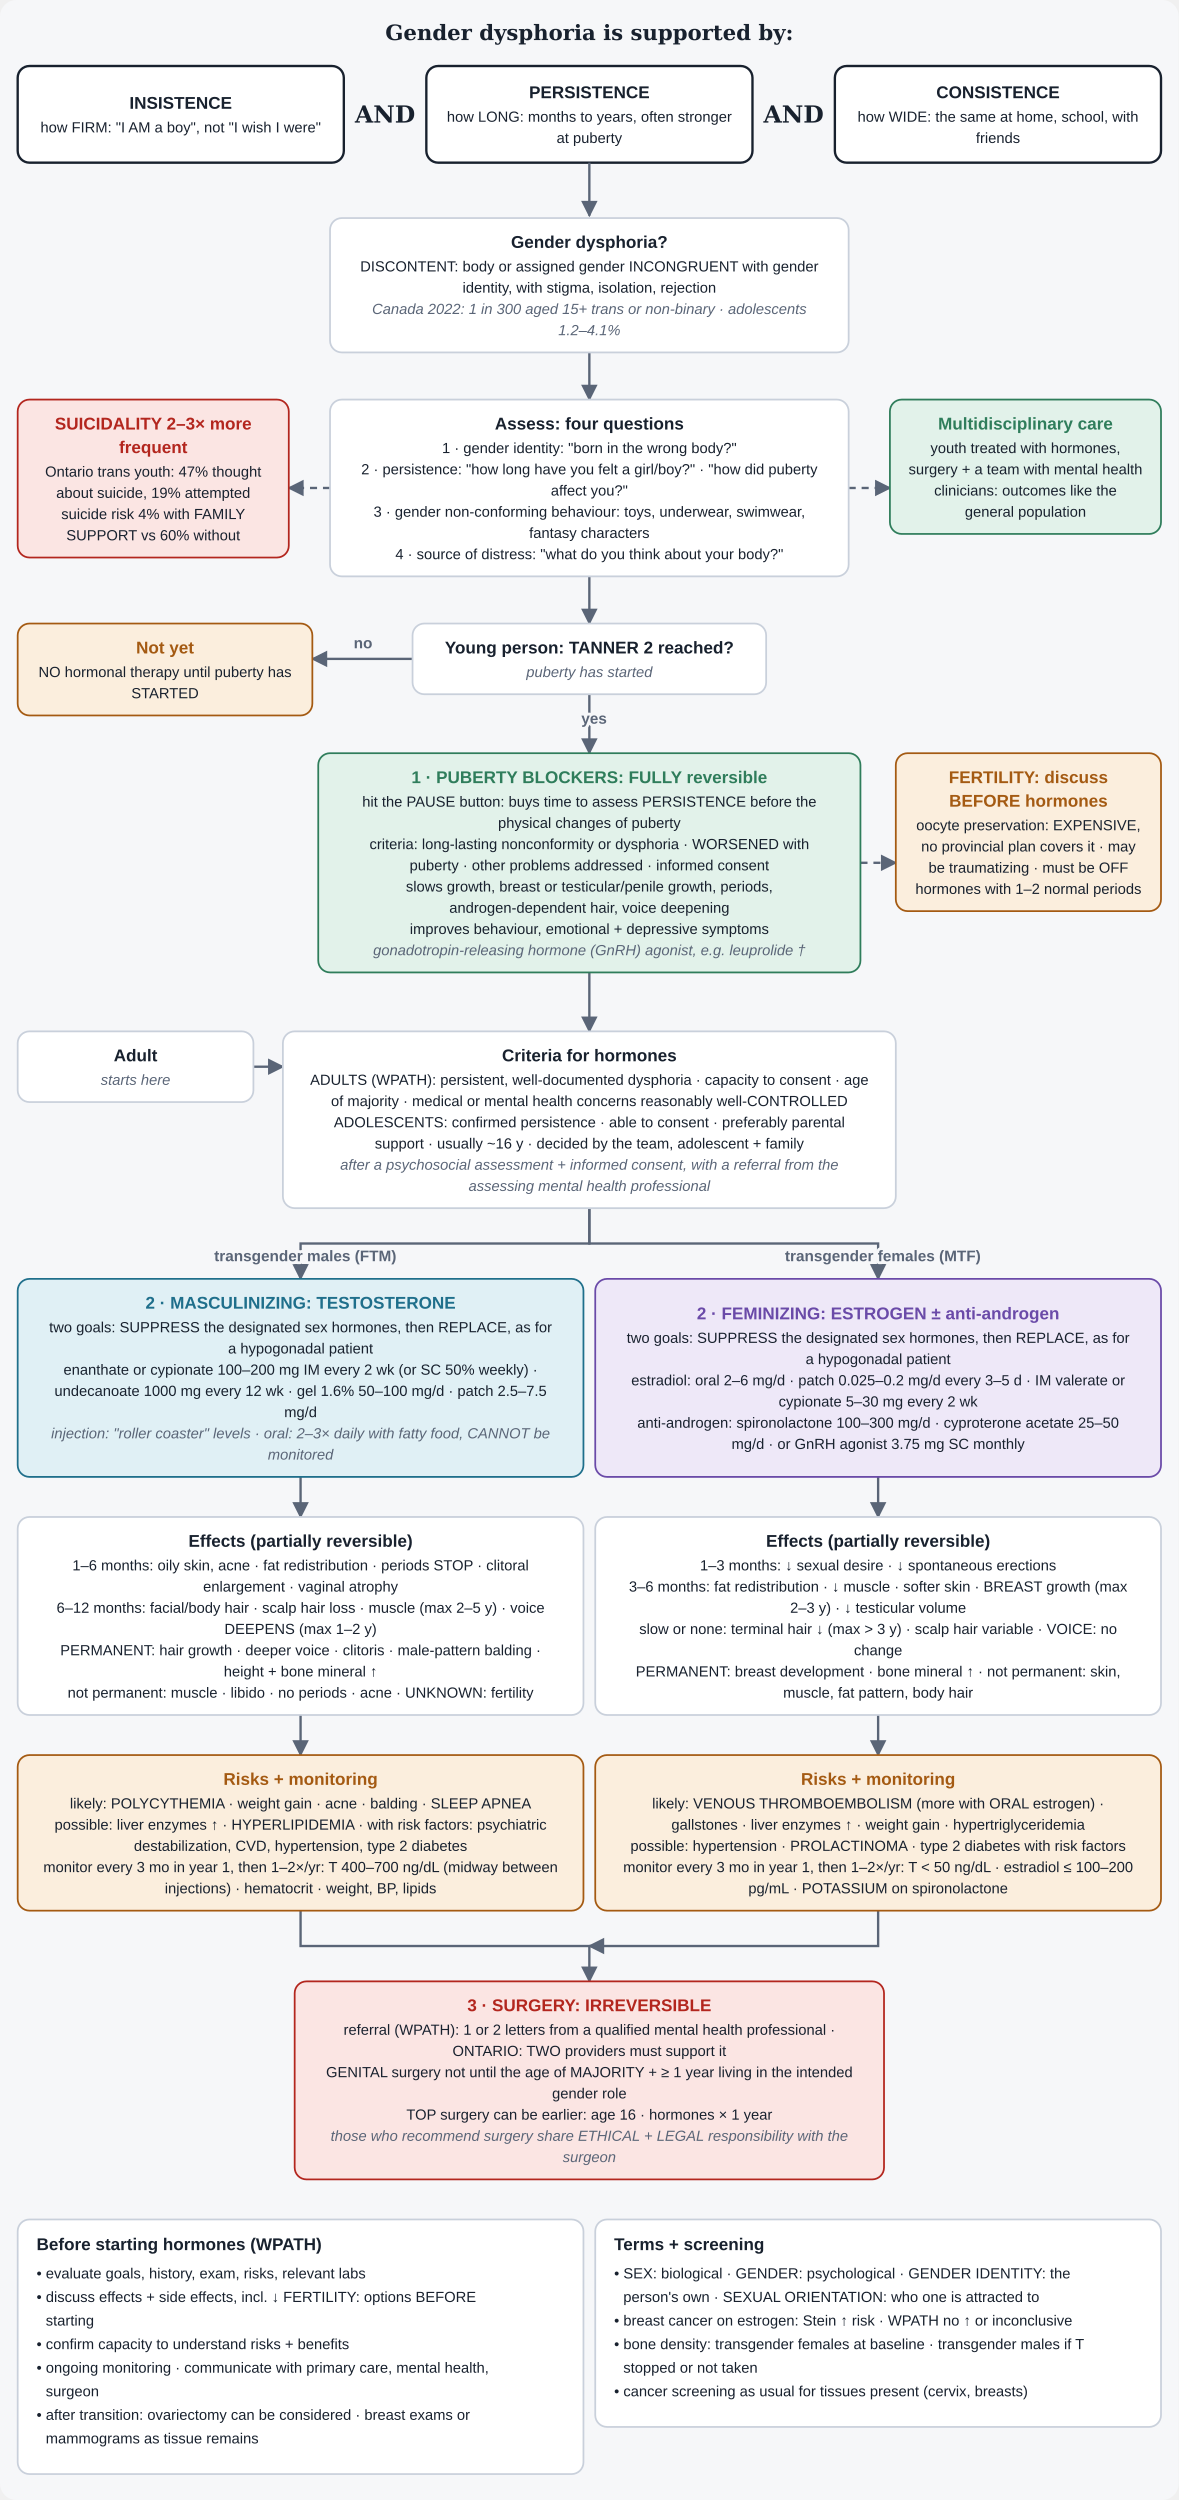
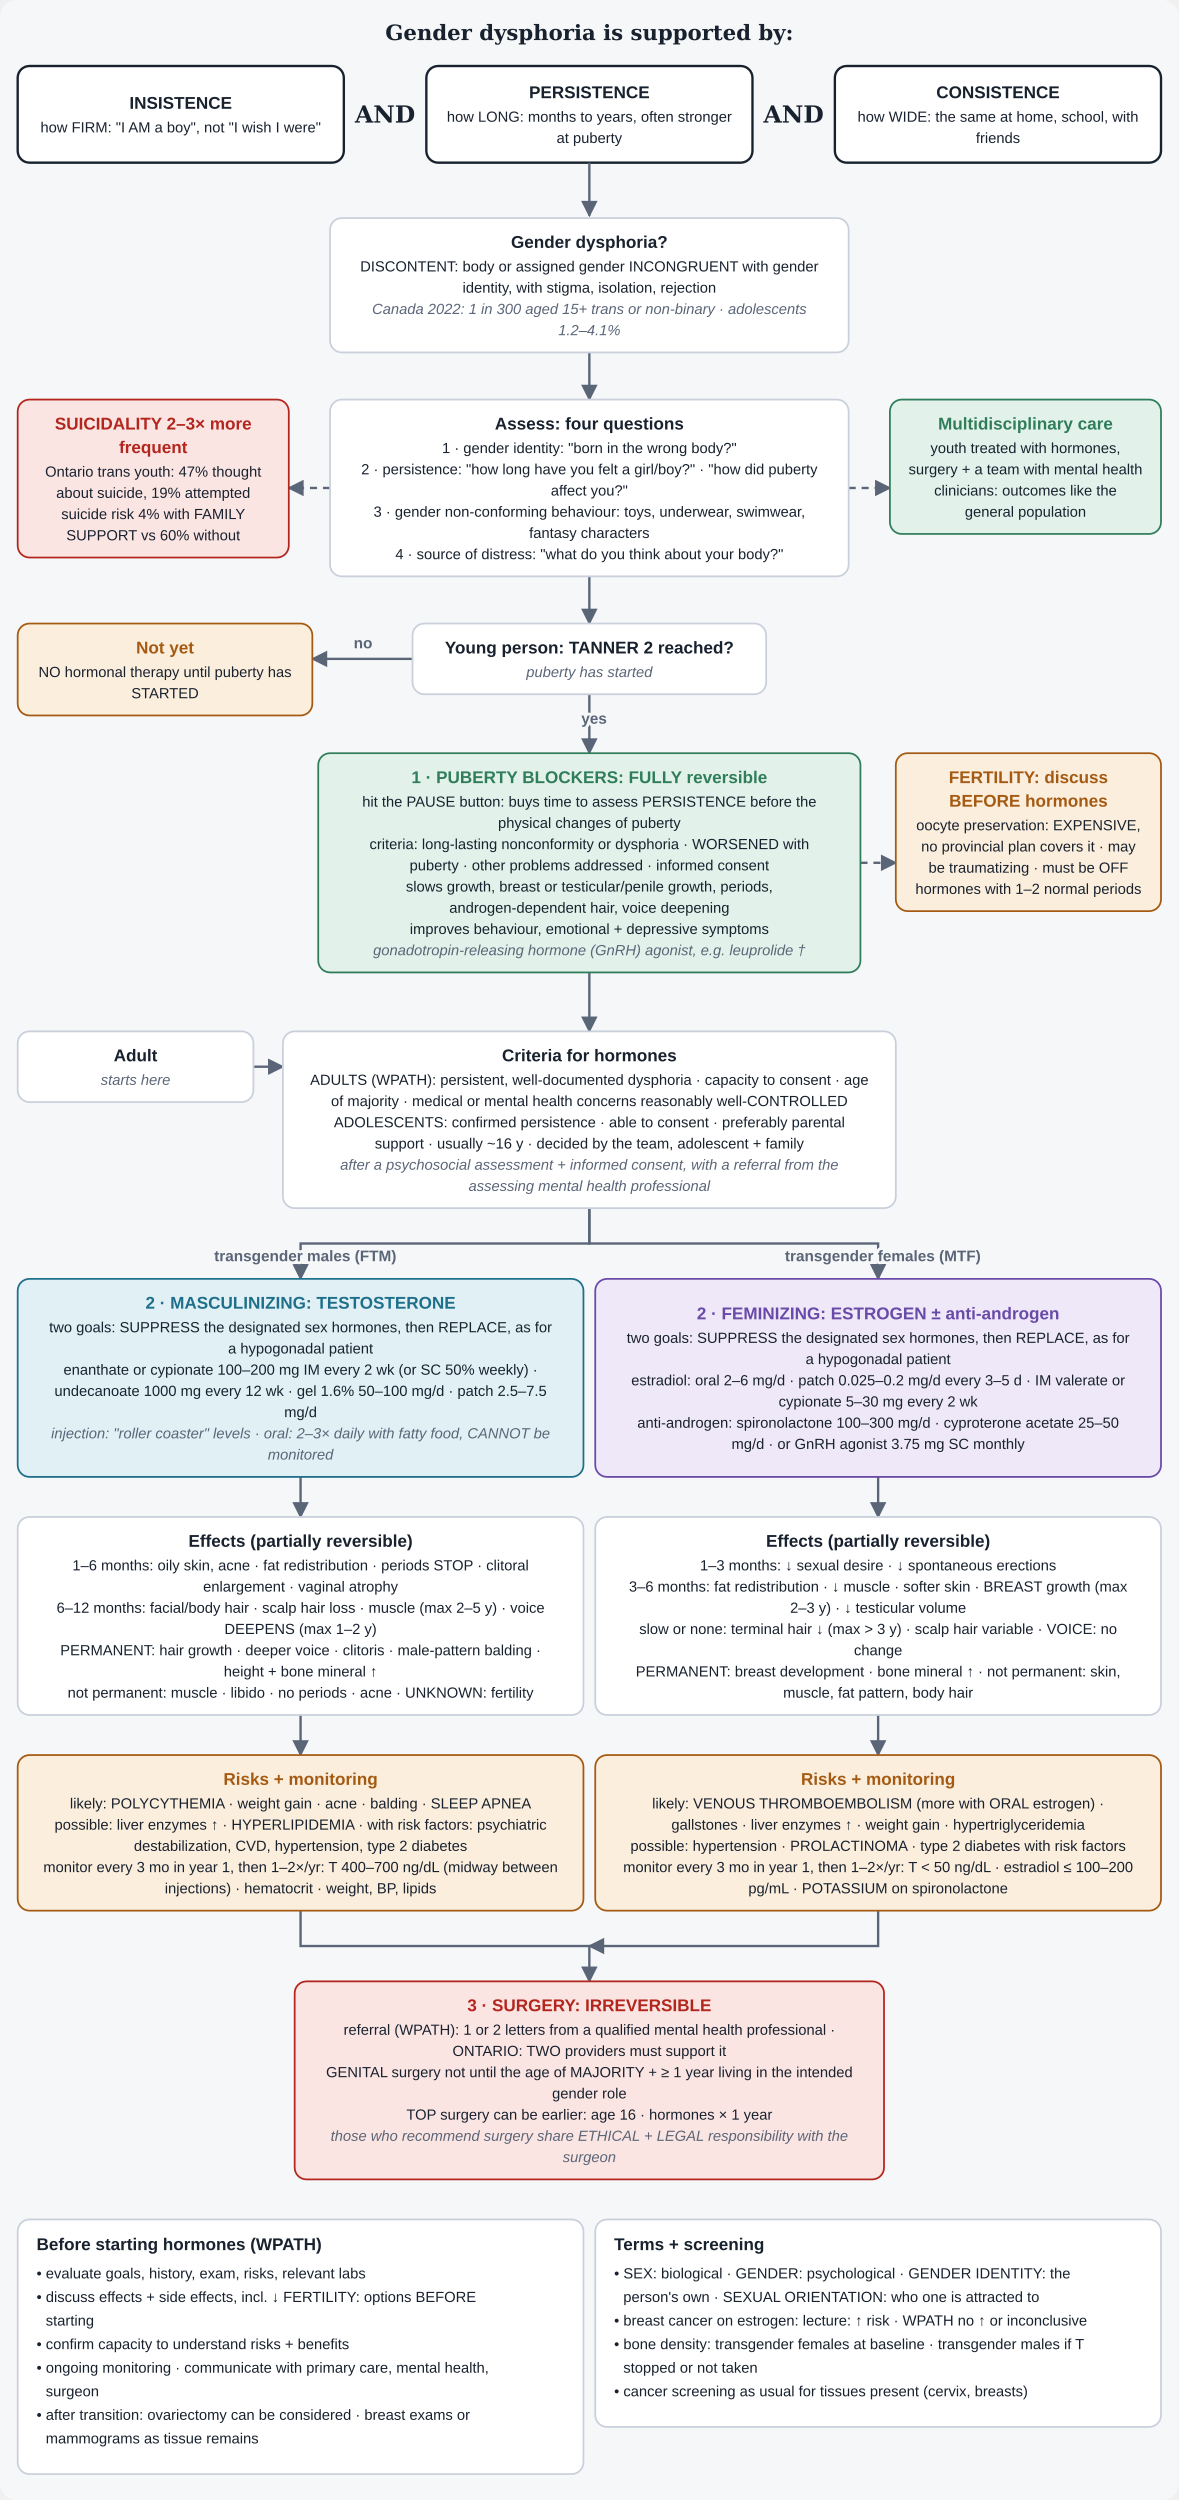
<svg xmlns="http://www.w3.org/2000/svg" width="1000" height="2121" viewBox="0 0 1000 2121" role="img" aria-labelledby="t">
  <defs>
    <marker id="ah" viewBox="0 0 10 10" refX="9" refY="5" markerWidth="7" markerHeight="7" orient="auto-start-reverse">
      <path d="M0 0L10 5L0 10z" fill="#5a6577" />
    </marker>
  </defs>
  <rect width="100%" height="100%" rx="14" fill="#f6f7f9" />
  <text x="500.0" y="34.0" font-family="Georgia, 'DejaVu Serif', serif" font-size="18" font-weight="700" fill="#18212e" text-anchor="middle">Gender dysphoria is supported by:</text>
  <rect x="15.0" y="56.0" width="276.7" height="82.0" rx="10" fill="#ffffff" stroke="#18212e" stroke-width="2" />
  <text x="153.3" y="92.3" font-family="Arial, 'Segoe UI Symbol', 'Liberation Sans', Helvetica, sans-serif" font-size="14.5" font-weight="700" fill="#18212e" text-anchor="middle">INSISTENCE</text>
  <text x="153.3" y="112.3" font-family="Arial, 'Segoe UI Symbol', 'Liberation Sans', Helvetica, sans-serif" font-size="12.5" font-weight="400" fill="#18212e" text-anchor="middle">how FIRM: "I AM a boy", not "I wish I were"</text>
  <rect x="361.7" y="56.0" width="276.7" height="82.0" rx="10" fill="#ffffff" stroke="#18212e" stroke-width="2" />
  <text x="500.0" y="83.3" font-family="Arial, 'Segoe UI Symbol', 'Liberation Sans', Helvetica, sans-serif" font-size="14.5" font-weight="700" fill="#18212e" text-anchor="middle">PERSISTENCE</text>
  <text x="500.0" y="103.3" font-family="Arial, 'Segoe UI Symbol', 'Liberation Sans', Helvetica, sans-serif" font-size="12.5" font-weight="400" fill="#18212e" text-anchor="middle">how LONG: months to years, often stronger</text>
  <text x="500.0" y="121.3" font-family="Arial, 'Segoe UI Symbol', 'Liberation Sans', Helvetica, sans-serif" font-size="12.5" font-weight="400" fill="#18212e" text-anchor="middle">at puberty</text>
  <rect x="708.3" y="56.0" width="276.7" height="82.0" rx="10" fill="#ffffff" stroke="#18212e" stroke-width="2" />
  <text x="846.7" y="83.3" font-family="Arial, 'Segoe UI Symbol', 'Liberation Sans', Helvetica, sans-serif" font-size="14.5" font-weight="700" fill="#18212e" text-anchor="middle">CONSISTENCE</text>
  <text x="846.7" y="103.3" font-family="Arial, 'Segoe UI Symbol', 'Liberation Sans', Helvetica, sans-serif" font-size="12.5" font-weight="400" fill="#18212e" text-anchor="middle">how WIDE: the same at home, school, with</text>
  <text x="846.7" y="121.3" font-family="Arial, 'Segoe UI Symbol', 'Liberation Sans', Helvetica, sans-serif" font-size="12.5" font-weight="400" fill="#18212e" text-anchor="middle">friends</text>
  <text x="326.7" y="104.0" font-family="Georgia, 'DejaVu Serif', serif" font-size="20" font-weight="700" fill="#18212e" text-anchor="middle">AND</text>
  <text x="673.3" y="104.0" font-family="Georgia, 'DejaVu Serif', serif" font-size="20" font-weight="700" fill="#18212e" text-anchor="middle">AND</text>
  <path d="M 745 1621 V 1651 H 500" fill="none" stroke="#5a6577" stroke-width="2" marker-end="url(#ah)" />
  <path d="M 255 1621 V 1651 H 500 V 1681" fill="none" stroke="#5a6577" stroke-width="2" marker-end="url(#ah)" />
  <path d="M 745 1455 V 1489" fill="none" stroke="#5a6577" stroke-width="2" marker-end="url(#ah)" />
  <path d="M 255 1455 V 1489" fill="none" stroke="#5a6577" stroke-width="2" marker-end="url(#ah)" />
  <path d="M 745 1253 V 1287" fill="none" stroke="#5a6577" stroke-width="2" marker-end="url(#ah)" />
  <path d="M 255 1253 V 1287" fill="none" stroke="#5a6577" stroke-width="2" marker-end="url(#ah)" />
  <path d="M 500 1025 V 1055 H 745 V 1085" fill="none" stroke="#5a6577" stroke-width="2" marker-end="url(#ah)" />
  <path d="M 500 1025 V 1055 H 255 V 1085" fill="none" stroke="#5a6577" stroke-width="2" marker-end="url(#ah)" />
  <path d="M 215 905 H 240" fill="none" stroke="#5a6577" stroke-width="2" marker-end="url(#ah)" />
  <path d="M 500 825 V 875" fill="none" stroke="#5a6577" stroke-width="2" marker-end="url(#ah)" />
  <path d="M 730 732 H 760" fill="none" stroke="#5a6577" stroke-width="2" marker-end="url(#ah)" stroke-dasharray="6 5" />
  <path d="M 500 589 V 639" fill="none" stroke="#5a6577" stroke-width="2" marker-end="url(#ah)" />
  <path d="M 350 559 H 265" fill="none" stroke="#5a6577" stroke-width="2" marker-end="url(#ah)" />
  <path d="M 500 489 V 529" fill="none" stroke="#5a6577" stroke-width="2" marker-end="url(#ah)" />
  <path d="M 720 414 H 755" fill="none" stroke="#5a6577" stroke-width="2" marker-end="url(#ah)" stroke-dasharray="6 5" />
  <path d="M 280 414 H 245" fill="none" stroke="#5a6577" stroke-width="2" marker-end="url(#ah)" stroke-dasharray="6 5" />
  <path d="M 500 299 V 339" fill="none" stroke="#5a6577" stroke-width="2" marker-end="url(#ah)" />
  <path d="M500.0 138.0L500.0 183.0" fill="none" stroke="#5a6577" stroke-width="2" marker-end="url(#ah)" />
  <rect x="280.0" y="185.0" width="440.0" height="114.0" rx="10" fill="#ffffff" stroke="#c9d0db" stroke-width="1.5" />
  <text x="500.0" y="210.3" font-family="Arial, 'Segoe UI Symbol', 'Liberation Sans', Helvetica, sans-serif" font-size="14.5" font-weight="700" fill="#18212e" text-anchor="middle">Gender dysphoria?</text>
  <text x="500.0" y="230.3" font-family="Arial, 'Segoe UI Symbol', 'Liberation Sans', Helvetica, sans-serif" font-size="12.5" font-weight="400" fill="#18212e" text-anchor="middle">DISCONTENT: body or assigned gender INCONGRUENT with gender</text>
  <text x="500.0" y="248.3" font-family="Arial, 'Segoe UI Symbol', 'Liberation Sans', Helvetica, sans-serif" font-size="12.5" font-weight="400" fill="#18212e" text-anchor="middle">identity, with stigma, isolation, rejection</text>
  <text x="500.0" y="266.4" font-family="Arial, 'Segoe UI Symbol', 'Liberation Sans', Helvetica, sans-serif" font-size="12.5" font-weight="400" fill="#5a6577" text-anchor="middle" font-style="italic">Canada 2022: 1 in 300 aged 15+ trans or non-binary · adolescents</text>
  <text x="500.0" y="284.4" font-family="Arial, 'Segoe UI Symbol', 'Liberation Sans', Helvetica, sans-serif" font-size="12.5" font-weight="400" fill="#5a6577" text-anchor="middle" font-style="italic">1.2–4.1%</text>
  <rect x="280.0" y="339.0" width="440.0" height="150.0" rx="10" fill="#ffffff" stroke="#c9d0db" stroke-width="1.5" />
  <text x="500.0" y="364.4" font-family="Arial, 'Segoe UI Symbol', 'Liberation Sans', Helvetica, sans-serif" font-size="14.5" font-weight="700" fill="#18212e" text-anchor="middle">Assess: four questions</text>
  <text x="500.0" y="384.4" font-family="Arial, 'Segoe UI Symbol', 'Liberation Sans', Helvetica, sans-serif" font-size="12.5" font-weight="400" fill="#18212e" text-anchor="middle">1 · gender identity: "born in the wrong body?"</text>
  <text x="500.0" y="402.4" font-family="Arial, 'Segoe UI Symbol', 'Liberation Sans', Helvetica, sans-serif" font-size="12.5" font-weight="400" fill="#18212e" text-anchor="middle">2 · persistence: "how long have you felt a girl/boy?" · "how did puberty</text>
  <text x="500.0" y="420.4" font-family="Arial, 'Segoe UI Symbol', 'Liberation Sans', Helvetica, sans-serif" font-size="12.5" font-weight="400" fill="#18212e" text-anchor="middle">affect you?"</text>
  <text x="500.0" y="438.4" font-family="Arial, 'Segoe UI Symbol', 'Liberation Sans', Helvetica, sans-serif" font-size="12.5" font-weight="400" fill="#18212e" text-anchor="middle">3 · gender non-conforming behaviour: toys, underwear, swimwear,</text>
  <text x="500.0" y="456.4" font-family="Arial, 'Segoe UI Symbol', 'Liberation Sans', Helvetica, sans-serif" font-size="12.5" font-weight="400" fill="#18212e" text-anchor="middle">fantasy characters</text>
  <text x="500.0" y="474.4" font-family="Arial, 'Segoe UI Symbol', 'Liberation Sans', Helvetica, sans-serif" font-size="12.5" font-weight="400" fill="#18212e" text-anchor="middle">4 · source of distress: "what do you think about your body?"</text>
  <rect x="15.0" y="339.0" width="230.0" height="134.0" rx="10" fill="#fbe5e3" stroke="#b3261e" stroke-width="1.5" />
  <text x="130.0" y="364.4" font-family="Arial, 'Segoe UI Symbol', 'Liberation Sans', Helvetica, sans-serif" font-size="14.5" font-weight="700" fill="#b3261e" text-anchor="middle">SUICIDALITY 2–3× more</text>
  <text x="130.0" y="384.4" font-family="Arial, 'Segoe UI Symbol', 'Liberation Sans', Helvetica, sans-serif" font-size="14.5" font-weight="700" fill="#b3261e" text-anchor="middle">frequent</text>
  <text x="130.0" y="404.4" font-family="Arial, 'Segoe UI Symbol', 'Liberation Sans', Helvetica, sans-serif" font-size="12.5" font-weight="400" fill="#18212e" text-anchor="middle">Ontario trans youth: 47% thought</text>
  <text x="130.0" y="422.4" font-family="Arial, 'Segoe UI Symbol', 'Liberation Sans', Helvetica, sans-serif" font-size="12.5" font-weight="400" fill="#18212e" text-anchor="middle">about suicide, 19% attempted</text>
  <text x="130.0" y="440.4" font-family="Arial, 'Segoe UI Symbol', 'Liberation Sans', Helvetica, sans-serif" font-size="12.5" font-weight="400" fill="#18212e" text-anchor="middle">suicide risk 4% with FAMILY</text>
  <text x="130.0" y="458.4" font-family="Arial, 'Segoe UI Symbol', 'Liberation Sans', Helvetica, sans-serif" font-size="12.5" font-weight="400" fill="#18212e" text-anchor="middle">SUPPORT vs 60% without</text>
  <rect x="755.0" y="339.0" width="230.0" height="114.0" rx="10" fill="#e2f2ea" stroke="#2f7d5b" stroke-width="1.5" />
  <text x="870.0" y="364.4" font-family="Arial, 'Segoe UI Symbol', 'Liberation Sans', Helvetica, sans-serif" font-size="14.5" font-weight="700" fill="#2f7d5b" text-anchor="middle">Multidisciplinary care</text>
  <text x="870.0" y="384.4" font-family="Arial, 'Segoe UI Symbol', 'Liberation Sans', Helvetica, sans-serif" font-size="12.5" font-weight="400" fill="#18212e" text-anchor="middle">youth treated with hormones,</text>
  <text x="870.0" y="402.4" font-family="Arial, 'Segoe UI Symbol', 'Liberation Sans', Helvetica, sans-serif" font-size="12.5" font-weight="400" fill="#18212e" text-anchor="middle">surgery + a team with mental health</text>
  <text x="870.0" y="420.4" font-family="Arial, 'Segoe UI Symbol', 'Liberation Sans', Helvetica, sans-serif" font-size="12.5" font-weight="400" fill="#18212e" text-anchor="middle">clinicians: outcomes like the</text>
  <text x="870.0" y="438.4" font-family="Arial, 'Segoe UI Symbol', 'Liberation Sans', Helvetica, sans-serif" font-size="12.5" font-weight="400" fill="#18212e" text-anchor="middle">general population</text>
  <rect x="350.0" y="529.0" width="300.0" height="60.0" rx="10" fill="#ffffff" stroke="#c9d0db" stroke-width="1.5" />
  <text x="500.0" y="554.4" font-family="Arial, 'Segoe UI Symbol', 'Liberation Sans', Helvetica, sans-serif" font-size="14.5" font-weight="700" fill="#18212e" text-anchor="middle">Young person: TANNER 2 reached?</text>
  <text x="500.0" y="574.4" font-family="Arial, 'Segoe UI Symbol', 'Liberation Sans', Helvetica, sans-serif" font-size="12.5" font-weight="400" fill="#5a6577" text-anchor="middle" font-style="italic">puberty has started</text>
  <rect x="15.0" y="529.0" width="250.0" height="78.0" rx="10" fill="#fbeedd" stroke="#a45a12" stroke-width="1.5" />
  <text x="140.0" y="554.4" font-family="Arial, 'Segoe UI Symbol', 'Liberation Sans', Helvetica, sans-serif" font-size="14.5" font-weight="700" fill="#a45a12" text-anchor="middle">Not yet</text>
  <text x="140.0" y="574.4" font-family="Arial, 'Segoe UI Symbol', 'Liberation Sans', Helvetica, sans-serif" font-size="12.5" font-weight="400" fill="#18212e" text-anchor="middle">NO hormonal therapy until puberty has</text>
  <text x="140.0" y="592.4" font-family="Arial, 'Segoe UI Symbol', 'Liberation Sans', Helvetica, sans-serif" font-size="12.5" font-weight="400" fill="#18212e" text-anchor="middle">STARTED</text>
  <rect x="270.0" y="639.0" width="460.0" height="186.0" rx="10" fill="#e2f2ea" stroke="#2f7d5b" stroke-width="1.5" />
  <text x="500.0" y="664.4" font-family="Arial, 'Segoe UI Symbol', 'Liberation Sans', Helvetica, sans-serif" font-size="14.5" font-weight="700" fill="#2f7d5b" text-anchor="middle">1 · PUBERTY BLOCKERS: FULLY reversible</text>
  <text x="500.0" y="684.4" font-family="Arial, 'Segoe UI Symbol', 'Liberation Sans', Helvetica, sans-serif" font-size="12.5" font-weight="400" fill="#18212e" text-anchor="middle">hit the PAUSE button: buys time to assess PERSISTENCE before the</text>
  <text x="500.0" y="702.4" font-family="Arial, 'Segoe UI Symbol', 'Liberation Sans', Helvetica, sans-serif" font-size="12.5" font-weight="400" fill="#18212e" text-anchor="middle">physical changes of puberty</text>
  <text x="500.0" y="720.4" font-family="Arial, 'Segoe UI Symbol', 'Liberation Sans', Helvetica, sans-serif" font-size="12.5" font-weight="400" fill="#18212e" text-anchor="middle">criteria: long-lasting nonconformity or dysphoria · WORSENED with</text>
  <text x="500.0" y="738.4" font-family="Arial, 'Segoe UI Symbol', 'Liberation Sans', Helvetica, sans-serif" font-size="12.5" font-weight="400" fill="#18212e" text-anchor="middle">puberty · other problems addressed · informed consent</text>
  <text x="500.0" y="756.4" font-family="Arial, 'Segoe UI Symbol', 'Liberation Sans', Helvetica, sans-serif" font-size="12.5" font-weight="400" fill="#18212e" text-anchor="middle">slows growth, breast or testicular/penile growth, periods,</text>
  <text x="500.0" y="774.4" font-family="Arial, 'Segoe UI Symbol', 'Liberation Sans', Helvetica, sans-serif" font-size="12.5" font-weight="400" fill="#18212e" text-anchor="middle">androgen-dependent hair, voice deepening</text>
  <text x="500.0" y="792.4" font-family="Arial, 'Segoe UI Symbol', 'Liberation Sans', Helvetica, sans-serif" font-size="12.5" font-weight="400" fill="#18212e" text-anchor="middle">improves behaviour, emotional + depressive symptoms</text>
  <text x="500.0" y="810.4" font-family="Arial, 'Segoe UI Symbol', 'Liberation Sans', Helvetica, sans-serif" font-size="12.5" font-weight="400" fill="#5a6577" text-anchor="middle" font-style="italic">gonadotropin-releasing hormone (GnRH) agonist, e.g. leuprolide †</text>
  <rect x="760.0" y="639.0" width="225.0" height="134.0" rx="10" fill="#fbeedd" stroke="#a45a12" stroke-width="1.5" />
  <text x="872.5" y="664.4" font-family="Arial, 'Segoe UI Symbol', 'Liberation Sans', Helvetica, sans-serif" font-size="14.5" font-weight="700" fill="#a45a12" text-anchor="middle">FERTILITY: discuss</text>
  <text x="872.5" y="684.4" font-family="Arial, 'Segoe UI Symbol', 'Liberation Sans', Helvetica, sans-serif" font-size="14.5" font-weight="700" fill="#a45a12" text-anchor="middle">BEFORE hormones</text>
  <text x="872.5" y="704.4" font-family="Arial, 'Segoe UI Symbol', 'Liberation Sans', Helvetica, sans-serif" font-size="12.5" font-weight="400" fill="#18212e" text-anchor="middle">oocyte preservation: EXPENSIVE,</text>
  <text x="872.5" y="722.4" font-family="Arial, 'Segoe UI Symbol', 'Liberation Sans', Helvetica, sans-serif" font-size="12.5" font-weight="400" fill="#18212e" text-anchor="middle">no provincial plan covers it · may</text>
  <text x="872.5" y="740.4" font-family="Arial, 'Segoe UI Symbol', 'Liberation Sans', Helvetica, sans-serif" font-size="12.5" font-weight="400" fill="#18212e" text-anchor="middle">be traumatizing · must be OFF</text>
  <text x="872.5" y="758.4" font-family="Arial, 'Segoe UI Symbol', 'Liberation Sans', Helvetica, sans-serif" font-size="12.5" font-weight="400" fill="#18212e" text-anchor="middle">hormones with 1–2 normal periods</text>
  <rect x="240.0" y="875.0" width="520.0" height="150.0" rx="10" fill="#ffffff" stroke="#c9d0db" stroke-width="1.5" />
  <text x="500.0" y="900.4" font-family="Arial, 'Segoe UI Symbol', 'Liberation Sans', Helvetica, sans-serif" font-size="14.5" font-weight="700" fill="#18212e" text-anchor="middle">Criteria for hormones</text>
  <text x="500.0" y="920.4" font-family="Arial, 'Segoe UI Symbol', 'Liberation Sans', Helvetica, sans-serif" font-size="12.5" font-weight="400" fill="#18212e" text-anchor="middle">ADULTS (WPATH): persistent, well-documented dysphoria · capacity to consent · age</text>
  <text x="500.0" y="938.4" font-family="Arial, 'Segoe UI Symbol', 'Liberation Sans', Helvetica, sans-serif" font-size="12.5" font-weight="400" fill="#18212e" text-anchor="middle">of majority · medical or mental health concerns reasonably well-CONTROLLED</text>
  <text x="500.0" y="956.4" font-family="Arial, 'Segoe UI Symbol', 'Liberation Sans', Helvetica, sans-serif" font-size="12.5" font-weight="400" fill="#18212e" text-anchor="middle">ADOLESCENTS: confirmed persistence · able to consent · preferably parental</text>
  <text x="500.0" y="974.4" font-family="Arial, 'Segoe UI Symbol', 'Liberation Sans', Helvetica, sans-serif" font-size="12.5" font-weight="400" fill="#18212e" text-anchor="middle">support · usually ~16 y · decided by the team, adolescent + family</text>
  <text x="500.0" y="992.4" font-family="Arial, 'Segoe UI Symbol', 'Liberation Sans', Helvetica, sans-serif" font-size="12.5" font-weight="400" fill="#5a6577" text-anchor="middle" font-style="italic">after a psychosocial assessment + informed consent, with a referral from the</text>
  <text x="500.0" y="1010.4" font-family="Arial, 'Segoe UI Symbol', 'Liberation Sans', Helvetica, sans-serif" font-size="12.5" font-weight="400" fill="#5a6577" text-anchor="middle" font-style="italic">assessing mental health professional</text>
  <rect x="15.0" y="875.0" width="200.0" height="60.0" rx="10" fill="#ffffff" stroke="#c9d0db" stroke-width="1.5" />
  <text x="115.0" y="900.4" font-family="Arial, 'Segoe UI Symbol', 'Liberation Sans', Helvetica, sans-serif" font-size="14.5" font-weight="700" fill="#18212e" text-anchor="middle">Adult</text>
  <text x="115.0" y="920.4" font-family="Arial, 'Segoe UI Symbol', 'Liberation Sans', Helvetica, sans-serif" font-size="12.5" font-weight="400" fill="#5a6577" text-anchor="middle" font-style="italic">starts here</text>
  <rect x="15.0" y="1085.0" width="480.0" height="168.0" rx="10" fill="#e0f0f5" stroke="#1f6f8b" stroke-width="1.5" />
  <text x="255.0" y="1110.3" font-family="Arial, 'Segoe UI Symbol', 'Liberation Sans', Helvetica, sans-serif" font-size="14.5" font-weight="700" fill="#1f6f8b" text-anchor="middle">2 · MASCULINIZING: TESTOSTERONE</text>
  <text x="255.0" y="1130.3" font-family="Arial, 'Segoe UI Symbol', 'Liberation Sans', Helvetica, sans-serif" font-size="12.5" font-weight="400" fill="#18212e" text-anchor="middle">two goals: SUPPRESS the designated sex hormones, then REPLACE, as for</text>
  <text x="255.0" y="1148.3" font-family="Arial, 'Segoe UI Symbol', 'Liberation Sans', Helvetica, sans-serif" font-size="12.5" font-weight="400" fill="#18212e" text-anchor="middle">a hypogonadal patient</text>
  <text x="255.0" y="1166.3" font-family="Arial, 'Segoe UI Symbol', 'Liberation Sans', Helvetica, sans-serif" font-size="12.5" font-weight="400" fill="#18212e" text-anchor="middle">enanthate or cypionate 100–200 mg IM every 2 wk (or SC 50% weekly) ·</text>
  <text x="255.0" y="1184.3" font-family="Arial, 'Segoe UI Symbol', 'Liberation Sans', Helvetica, sans-serif" font-size="12.5" font-weight="400" fill="#18212e" text-anchor="middle">undecanoate 1000 mg every 12 wk · gel 1.6% 50–100 mg/d · patch 2.5–7.5</text>
  <text x="255.0" y="1202.3" font-family="Arial, 'Segoe UI Symbol', 'Liberation Sans', Helvetica, sans-serif" font-size="12.5" font-weight="400" fill="#18212e" text-anchor="middle">mg/d</text>
  <text x="255.0" y="1220.3" font-family="Arial, 'Segoe UI Symbol', 'Liberation Sans', Helvetica, sans-serif" font-size="12.5" font-weight="400" fill="#5a6577" text-anchor="middle" font-style="italic">injection: "roller coaster" levels · oral: 2–3× daily with fatty food, CANNOT be</text>
  <text x="255.0" y="1238.3" font-family="Arial, 'Segoe UI Symbol', 'Liberation Sans', Helvetica, sans-serif" font-size="12.5" font-weight="400" fill="#5a6577" text-anchor="middle" font-style="italic">monitored</text>
  <rect x="505.0" y="1085.0" width="480.0" height="168.0" rx="10" fill="#eee8f8" stroke="#6a4aa8" stroke-width="1.5" />
  <text x="745.0" y="1119.3" font-family="Arial, 'Segoe UI Symbol', 'Liberation Sans', Helvetica, sans-serif" font-size="14.5" font-weight="700" fill="#6a4aa8" text-anchor="middle">2 · FEMINIZING: ESTROGEN ± anti-androgen</text>
  <text x="745.0" y="1139.3" font-family="Arial, 'Segoe UI Symbol', 'Liberation Sans', Helvetica, sans-serif" font-size="12.5" font-weight="400" fill="#18212e" text-anchor="middle">two goals: SUPPRESS the designated sex hormones, then REPLACE, as for</text>
  <text x="745.0" y="1157.3" font-family="Arial, 'Segoe UI Symbol', 'Liberation Sans', Helvetica, sans-serif" font-size="12.5" font-weight="400" fill="#18212e" text-anchor="middle">a hypogonadal patient</text>
  <text x="745.0" y="1175.3" font-family="Arial, 'Segoe UI Symbol', 'Liberation Sans', Helvetica, sans-serif" font-size="12.5" font-weight="400" fill="#18212e" text-anchor="middle">estradiol: oral 2–6 mg/d · patch 0.025–0.2 mg/d every 3–5 d · IM valerate or</text>
  <text x="745.0" y="1193.3" font-family="Arial, 'Segoe UI Symbol', 'Liberation Sans', Helvetica, sans-serif" font-size="12.5" font-weight="400" fill="#18212e" text-anchor="middle">cypionate 5–30 mg every 2 wk</text>
  <text x="745.0" y="1211.3" font-family="Arial, 'Segoe UI Symbol', 'Liberation Sans', Helvetica, sans-serif" font-size="12.5" font-weight="400" fill="#18212e" text-anchor="middle">anti-androgen: spironolactone 100–300 mg/d · cyproterone acetate 25–50</text>
  <text x="745.0" y="1229.3" font-family="Arial, 'Segoe UI Symbol', 'Liberation Sans', Helvetica, sans-serif" font-size="12.5" font-weight="400" fill="#18212e" text-anchor="middle">mg/d · or GnRH agonist 3.75 mg SC monthly</text>
  <rect x="15.0" y="1287.0" width="480.0" height="168.0" rx="10" fill="#ffffff" stroke="#c9d0db" stroke-width="1.5" />
  <text x="255.0" y="1312.3" font-family="Arial, 'Segoe UI Symbol', 'Liberation Sans', Helvetica, sans-serif" font-size="14.5" font-weight="700" fill="#18212e" text-anchor="middle">Effects (partially reversible)</text>
  <text x="255.0" y="1332.3" font-family="Arial, 'Segoe UI Symbol', 'Liberation Sans', Helvetica, sans-serif" font-size="12.5" font-weight="400" fill="#18212e" text-anchor="middle">1–6 months: oily skin, acne · fat redistribution · periods STOP · clitoral</text>
  <text x="255.0" y="1350.3" font-family="Arial, 'Segoe UI Symbol', 'Liberation Sans', Helvetica, sans-serif" font-size="12.5" font-weight="400" fill="#18212e" text-anchor="middle">enlargement · vaginal atrophy</text>
  <text x="255.0" y="1368.3" font-family="Arial, 'Segoe UI Symbol', 'Liberation Sans', Helvetica, sans-serif" font-size="12.5" font-weight="400" fill="#18212e" text-anchor="middle">6–12 months: facial/body hair · scalp hair loss · muscle (max 2–5 y) · voice</text>
  <text x="255.0" y="1386.3" font-family="Arial, 'Segoe UI Symbol', 'Liberation Sans', Helvetica, sans-serif" font-size="12.5" font-weight="400" fill="#18212e" text-anchor="middle">DEEPENS (max 1–2 y)</text>
  <text x="255.0" y="1404.3" font-family="Arial, 'Segoe UI Symbol', 'Liberation Sans', Helvetica, sans-serif" font-size="12.5" font-weight="400" fill="#18212e" text-anchor="middle">PERMANENT: hair growth · deeper voice · clitoris · male-pattern balding ·</text>
  <text x="255.0" y="1422.3" font-family="Arial, 'Segoe UI Symbol', 'Liberation Sans', Helvetica, sans-serif" font-size="12.5" font-weight="400" fill="#18212e" text-anchor="middle">height + bone mineral ↑</text>
  <text x="255.0" y="1440.3" font-family="Arial, 'Segoe UI Symbol', 'Liberation Sans', Helvetica, sans-serif" font-size="12.5" font-weight="400" fill="#18212e" text-anchor="middle">not permanent: muscle · libido · no periods · acne · UNKNOWN: fertility</text>
  <rect x="505.0" y="1287.0" width="480.0" height="168.0" rx="10" fill="#ffffff" stroke="#c9d0db" stroke-width="1.5" />
  <text x="745.0" y="1312.3" font-family="Arial, 'Segoe UI Symbol', 'Liberation Sans', Helvetica, sans-serif" font-size="14.5" font-weight="700" fill="#18212e" text-anchor="middle">Effects (partially reversible)</text>
  <text x="745.0" y="1332.3" font-family="Arial, 'Segoe UI Symbol', 'Liberation Sans', Helvetica, sans-serif" font-size="12.5" font-weight="400" fill="#18212e" text-anchor="middle">1–3 months: ↓ sexual desire · ↓ spontaneous erections</text>
  <text x="745.0" y="1350.3" font-family="Arial, 'Segoe UI Symbol', 'Liberation Sans', Helvetica, sans-serif" font-size="12.5" font-weight="400" fill="#18212e" text-anchor="middle">3–6 months: fat redistribution · ↓ muscle · softer skin · BREAST growth (max</text>
  <text x="745.0" y="1368.3" font-family="Arial, 'Segoe UI Symbol', 'Liberation Sans', Helvetica, sans-serif" font-size="12.5" font-weight="400" fill="#18212e" text-anchor="middle">2–3 y) · ↓ testicular volume</text>
  <text x="745.0" y="1386.3" font-family="Arial, 'Segoe UI Symbol', 'Liberation Sans', Helvetica, sans-serif" font-size="12.5" font-weight="400" fill="#18212e" text-anchor="middle">slow or none: terminal hair ↓ (max &gt; 3 y) · scalp hair variable · VOICE: no</text>
  <text x="745.0" y="1404.3" font-family="Arial, 'Segoe UI Symbol', 'Liberation Sans', Helvetica, sans-serif" font-size="12.5" font-weight="400" fill="#18212e" text-anchor="middle">change</text>
  <text x="745.0" y="1422.3" font-family="Arial, 'Segoe UI Symbol', 'Liberation Sans', Helvetica, sans-serif" font-size="12.5" font-weight="400" fill="#18212e" text-anchor="middle">PERMANENT: breast development · bone mineral ↑ · not permanent: skin,</text>
  <text x="745.0" y="1440.3" font-family="Arial, 'Segoe UI Symbol', 'Liberation Sans', Helvetica, sans-serif" font-size="12.5" font-weight="400" fill="#18212e" text-anchor="middle">muscle, fat pattern, body hair</text>
  <rect x="15.0" y="1489.0" width="480.0" height="132.0" rx="10" fill="#fbeedd" stroke="#a45a12" stroke-width="1.5" />
  <text x="255.0" y="1514.3" font-family="Arial, 'Segoe UI Symbol', 'Liberation Sans', Helvetica, sans-serif" font-size="14.5" font-weight="700" fill="#a45a12" text-anchor="middle">Risks + monitoring</text>
  <text x="255.0" y="1534.3" font-family="Arial, 'Segoe UI Symbol', 'Liberation Sans', Helvetica, sans-serif" font-size="12.5" font-weight="400" fill="#18212e" text-anchor="middle">likely: POLYCYTHEMIA · weight gain · acne · balding · SLEEP APNEA</text>
  <text x="255.0" y="1552.3" font-family="Arial, 'Segoe UI Symbol', 'Liberation Sans', Helvetica, sans-serif" font-size="12.5" font-weight="400" fill="#18212e" text-anchor="middle">possible: liver enzymes ↑ · HYPERLIPIDEMIA · with risk factors: psychiatric</text>
  <text x="255.0" y="1570.3" font-family="Arial, 'Segoe UI Symbol', 'Liberation Sans', Helvetica, sans-serif" font-size="12.5" font-weight="400" fill="#18212e" text-anchor="middle">destabilization, CVD, hypertension, type 2 diabetes</text>
  <text x="255.0" y="1588.3" font-family="Arial, 'Segoe UI Symbol', 'Liberation Sans', Helvetica, sans-serif" font-size="12.5" font-weight="400" fill="#18212e" text-anchor="middle">monitor every 3 mo in year 1, then 1–2×/yr: T 400–700 ng/dL (midway between</text>
  <text x="255.0" y="1606.3" font-family="Arial, 'Segoe UI Symbol', 'Liberation Sans', Helvetica, sans-serif" font-size="12.5" font-weight="400" fill="#18212e" text-anchor="middle">injections) · hematocrit · weight, BP, lipids</text>
  <rect x="505.0" y="1489.0" width="480.0" height="132.0" rx="10" fill="#fbeedd" stroke="#a45a12" stroke-width="1.5" />
  <text x="745.0" y="1514.3" font-family="Arial, 'Segoe UI Symbol', 'Liberation Sans', Helvetica, sans-serif" font-size="14.5" font-weight="700" fill="#a45a12" text-anchor="middle">Risks + monitoring</text>
  <text x="745.0" y="1534.3" font-family="Arial, 'Segoe UI Symbol', 'Liberation Sans', Helvetica, sans-serif" font-size="12.5" font-weight="400" fill="#18212e" text-anchor="middle">likely: VENOUS THROMBOEMBOLISM (more with ORAL estrogen) ·</text>
  <text x="745.0" y="1552.3" font-family="Arial, 'Segoe UI Symbol', 'Liberation Sans', Helvetica, sans-serif" font-size="12.5" font-weight="400" fill="#18212e" text-anchor="middle">gallstones · liver enzymes ↑ · weight gain · hypertriglyceridemia</text>
  <text x="745.0" y="1570.3" font-family="Arial, 'Segoe UI Symbol', 'Liberation Sans', Helvetica, sans-serif" font-size="12.5" font-weight="400" fill="#18212e" text-anchor="middle">possible: hypertension · PROLACTINOMA · type 2 diabetes with risk factors</text>
  <text x="745.0" y="1588.3" font-family="Arial, 'Segoe UI Symbol', 'Liberation Sans', Helvetica, sans-serif" font-size="12.5" font-weight="400" fill="#18212e" text-anchor="middle">monitor every 3 mo in year 1, then 1–2×/yr: T &lt; 50 ng/dL · estradiol ≤ 100–200</text>
  <text x="745.0" y="1606.3" font-family="Arial, 'Segoe UI Symbol', 'Liberation Sans', Helvetica, sans-serif" font-size="12.5" font-weight="400" fill="#18212e" text-anchor="middle">pg/mL · POTASSIUM on spironolactone</text>
  <rect x="250.0" y="1681.0" width="500.0" height="168.0" rx="10" fill="#fbe5e3" stroke="#b3261e" stroke-width="1.5" />
  <text x="500.0" y="1706.3" font-family="Arial, 'Segoe UI Symbol', 'Liberation Sans', Helvetica, sans-serif" font-size="14.5" font-weight="700" fill="#b3261e" text-anchor="middle">3 · SURGERY: IRREVERSIBLE</text>
  <text x="500.0" y="1726.3" font-family="Arial, 'Segoe UI Symbol', 'Liberation Sans', Helvetica, sans-serif" font-size="12.5" font-weight="400" fill="#18212e" text-anchor="middle">referral (WPATH): 1 or 2 letters from a qualified mental health professional ·</text>
  <text x="500.0" y="1744.3" font-family="Arial, 'Segoe UI Symbol', 'Liberation Sans', Helvetica, sans-serif" font-size="12.5" font-weight="400" fill="#18212e" text-anchor="middle">ONTARIO: TWO providers must support it</text>
  <text x="500.0" y="1762.3" font-family="Arial, 'Segoe UI Symbol', 'Liberation Sans', Helvetica, sans-serif" font-size="12.5" font-weight="400" fill="#18212e" text-anchor="middle">GENITAL surgery not until the age of MAJORITY + ≥ 1 year living in the intended</text>
  <text x="500.0" y="1780.3" font-family="Arial, 'Segoe UI Symbol', 'Liberation Sans', Helvetica, sans-serif" font-size="12.5" font-weight="400" fill="#18212e" text-anchor="middle">gender role</text>
  <text x="500.0" y="1798.3" font-family="Arial, 'Segoe UI Symbol', 'Liberation Sans', Helvetica, sans-serif" font-size="12.5" font-weight="400" fill="#18212e" text-anchor="middle">TOP surgery can be earlier: age 16 · hormones × 1 year</text>
  <text x="500.0" y="1816.3" font-family="Arial, 'Segoe UI Symbol', 'Liberation Sans', Helvetica, sans-serif" font-size="12.5" font-weight="400" fill="#5a6577" text-anchor="middle" font-style="italic">those who recommend surgery share ETHICAL + LEGAL responsibility with the</text>
  <text x="500.0" y="1834.3" font-family="Arial, 'Segoe UI Symbol', 'Liberation Sans', Helvetica, sans-serif" font-size="12.5" font-weight="400" fill="#5a6577" text-anchor="middle" font-style="italic">surgeon</text>
  <rect x="15.0" y="1883.0" width="480.0" height="216.0" rx="10" fill="#ffffff" stroke="#c9d0db" stroke-width="1.5" />
  <text x="31.0" y="1909.0" font-family="Arial, 'Segoe UI Symbol', 'Liberation Sans', Helvetica, sans-serif" font-size="14.5" font-weight="700" fill="#18212e" text-anchor="start">Before starting hormones (WPATH)</text>
  <text x="31.0" y="1933.0" font-family="Arial, 'Segoe UI Symbol', 'Liberation Sans', Helvetica, sans-serif" font-size="12.5" font-weight="400" fill="#18212e" text-anchor="start">• evaluate goals, history, exam, risks, relevant labs</text>
  <text x="31.0" y="1953.0" font-family="Arial, 'Segoe UI Symbol', 'Liberation Sans', Helvetica, sans-serif" font-size="12.5" font-weight="400" fill="#18212e" text-anchor="start">• discuss effects + side effects, incl. ↓ FERTILITY: options BEFORE</text>
  <text x="38.8" y="1973.0" font-family="Arial, 'Segoe UI Symbol', 'Liberation Sans', Helvetica, sans-serif" font-size="12.5" font-weight="400" fill="#18212e" text-anchor="start">starting</text>
  <text x="31.0" y="1993.0" font-family="Arial, 'Segoe UI Symbol', 'Liberation Sans', Helvetica, sans-serif" font-size="12.5" font-weight="400" fill="#18212e" text-anchor="start">• confirm capacity to understand risks + benefits</text>
  <text x="31.0" y="2013.0" font-family="Arial, 'Segoe UI Symbol', 'Liberation Sans', Helvetica, sans-serif" font-size="12.5" font-weight="400" fill="#18212e" text-anchor="start">• ongoing monitoring · communicate with primary care, mental health,</text>
  <text x="38.8" y="2033.0" font-family="Arial, 'Segoe UI Symbol', 'Liberation Sans', Helvetica, sans-serif" font-size="12.5" font-weight="400" fill="#18212e" text-anchor="start">surgeon</text>
  <text x="31.0" y="2053.0" font-family="Arial, 'Segoe UI Symbol', 'Liberation Sans', Helvetica, sans-serif" font-size="12.5" font-weight="400" fill="#18212e" text-anchor="start">• after transition: ovariectomy can be considered · breast exams or</text>
  <text x="38.8" y="2073.0" font-family="Arial, 'Segoe UI Symbol', 'Liberation Sans', Helvetica, sans-serif" font-size="12.5" font-weight="400" fill="#18212e" text-anchor="start">mammograms as tissue remains</text>
  <rect x="505.0" y="1883.0" width="480.0" height="176.0" rx="10" fill="#ffffff" stroke="#c9d0db" stroke-width="1.5" />
  <text x="521.0" y="1909.0" font-family="Arial, 'Segoe UI Symbol', 'Liberation Sans', Helvetica, sans-serif" font-size="14.5" font-weight="700" fill="#18212e" text-anchor="start">Terms + screening</text>
  <text x="521.0" y="1933.0" font-family="Arial, 'Segoe UI Symbol', 'Liberation Sans', Helvetica, sans-serif" font-size="12.5" font-weight="400" fill="#18212e" text-anchor="start">• SEX: biological · GENDER: psychological · GENDER IDENTITY: the</text>
  <text x="528.8" y="1953.0" font-family="Arial, 'Segoe UI Symbol', 'Liberation Sans', Helvetica, sans-serif" font-size="12.5" font-weight="400" fill="#18212e" text-anchor="start">person's own · SEXUAL ORIENTATION: who one is attracted to</text>
-   <text x="521.0" y="1973.0" font-family="Arial, 'Segoe UI Symbol', 'Liberation Sans', Helvetica, sans-serif" font-size="12.5" font-weight="400" fill="#18212e" text-anchor="start">• breast cancer on estrogen: Stein ↑ risk · WPATH no ↑ or inconclusive</text>
+   <text x="521.0" y="1973.0" font-family="Arial, 'Segoe UI Symbol', 'Liberation Sans', Helvetica, sans-serif" font-size="12.5" font-weight="400" fill="#18212e" text-anchor="start">• breast cancer on estrogen: lecture: ↑ risk · WPATH no ↑ or inconclusive</text>
  <text x="521.0" y="1993.0" font-family="Arial, 'Segoe UI Symbol', 'Liberation Sans', Helvetica, sans-serif" font-size="12.5" font-weight="400" fill="#18212e" text-anchor="start">• bone density: transgender females at baseline · transgender males if T</text>
  <text x="528.8" y="2013.0" font-family="Arial, 'Segoe UI Symbol', 'Liberation Sans', Helvetica, sans-serif" font-size="12.5" font-weight="400" fill="#18212e" text-anchor="start">stopped or not taken</text>
  <text x="521.0" y="2033.0" font-family="Arial, 'Segoe UI Symbol', 'Liberation Sans', Helvetica, sans-serif" font-size="12.5" font-weight="400" fill="#18212e" text-anchor="start">• cancer screening as usual for tissues present (cervix, breasts)</text>
  <text x="308.0" y="550.0" font-family="Arial, 'Segoe UI Symbol', 'Liberation Sans', Helvetica, sans-serif" font-size="13" font-weight="700" fill="#5a6577" text-anchor="middle" stroke="#f6f7f9" stroke-width="5" stroke-linejoin="round" paint-order="stroke">no</text>
  <text x="504.0" y="614.0" font-family="Arial, 'Segoe UI Symbol', 'Liberation Sans', Helvetica, sans-serif" font-size="13" font-weight="700" fill="#5a6577" text-anchor="middle" stroke="#f6f7f9" stroke-width="5" stroke-linejoin="round" paint-order="stroke">yes</text>
  <text x="259.0" y="1070.0" font-family="Arial, 'Segoe UI Symbol', 'Liberation Sans', Helvetica, sans-serif" font-size="13" font-weight="700" fill="#5a6577" text-anchor="middle" stroke="#f6f7f9" stroke-width="5" stroke-linejoin="round" paint-order="stroke">transgender males (FTM)</text>
  <text x="749.0" y="1070.0" font-family="Arial, 'Segoe UI Symbol', 'Liberation Sans', Helvetica, sans-serif" font-size="13" font-weight="700" fill="#5a6577" text-anchor="middle" stroke="#f6f7f9" stroke-width="5" stroke-linejoin="round" paint-order="stroke">transgender females (MTF)</text>
</svg>
